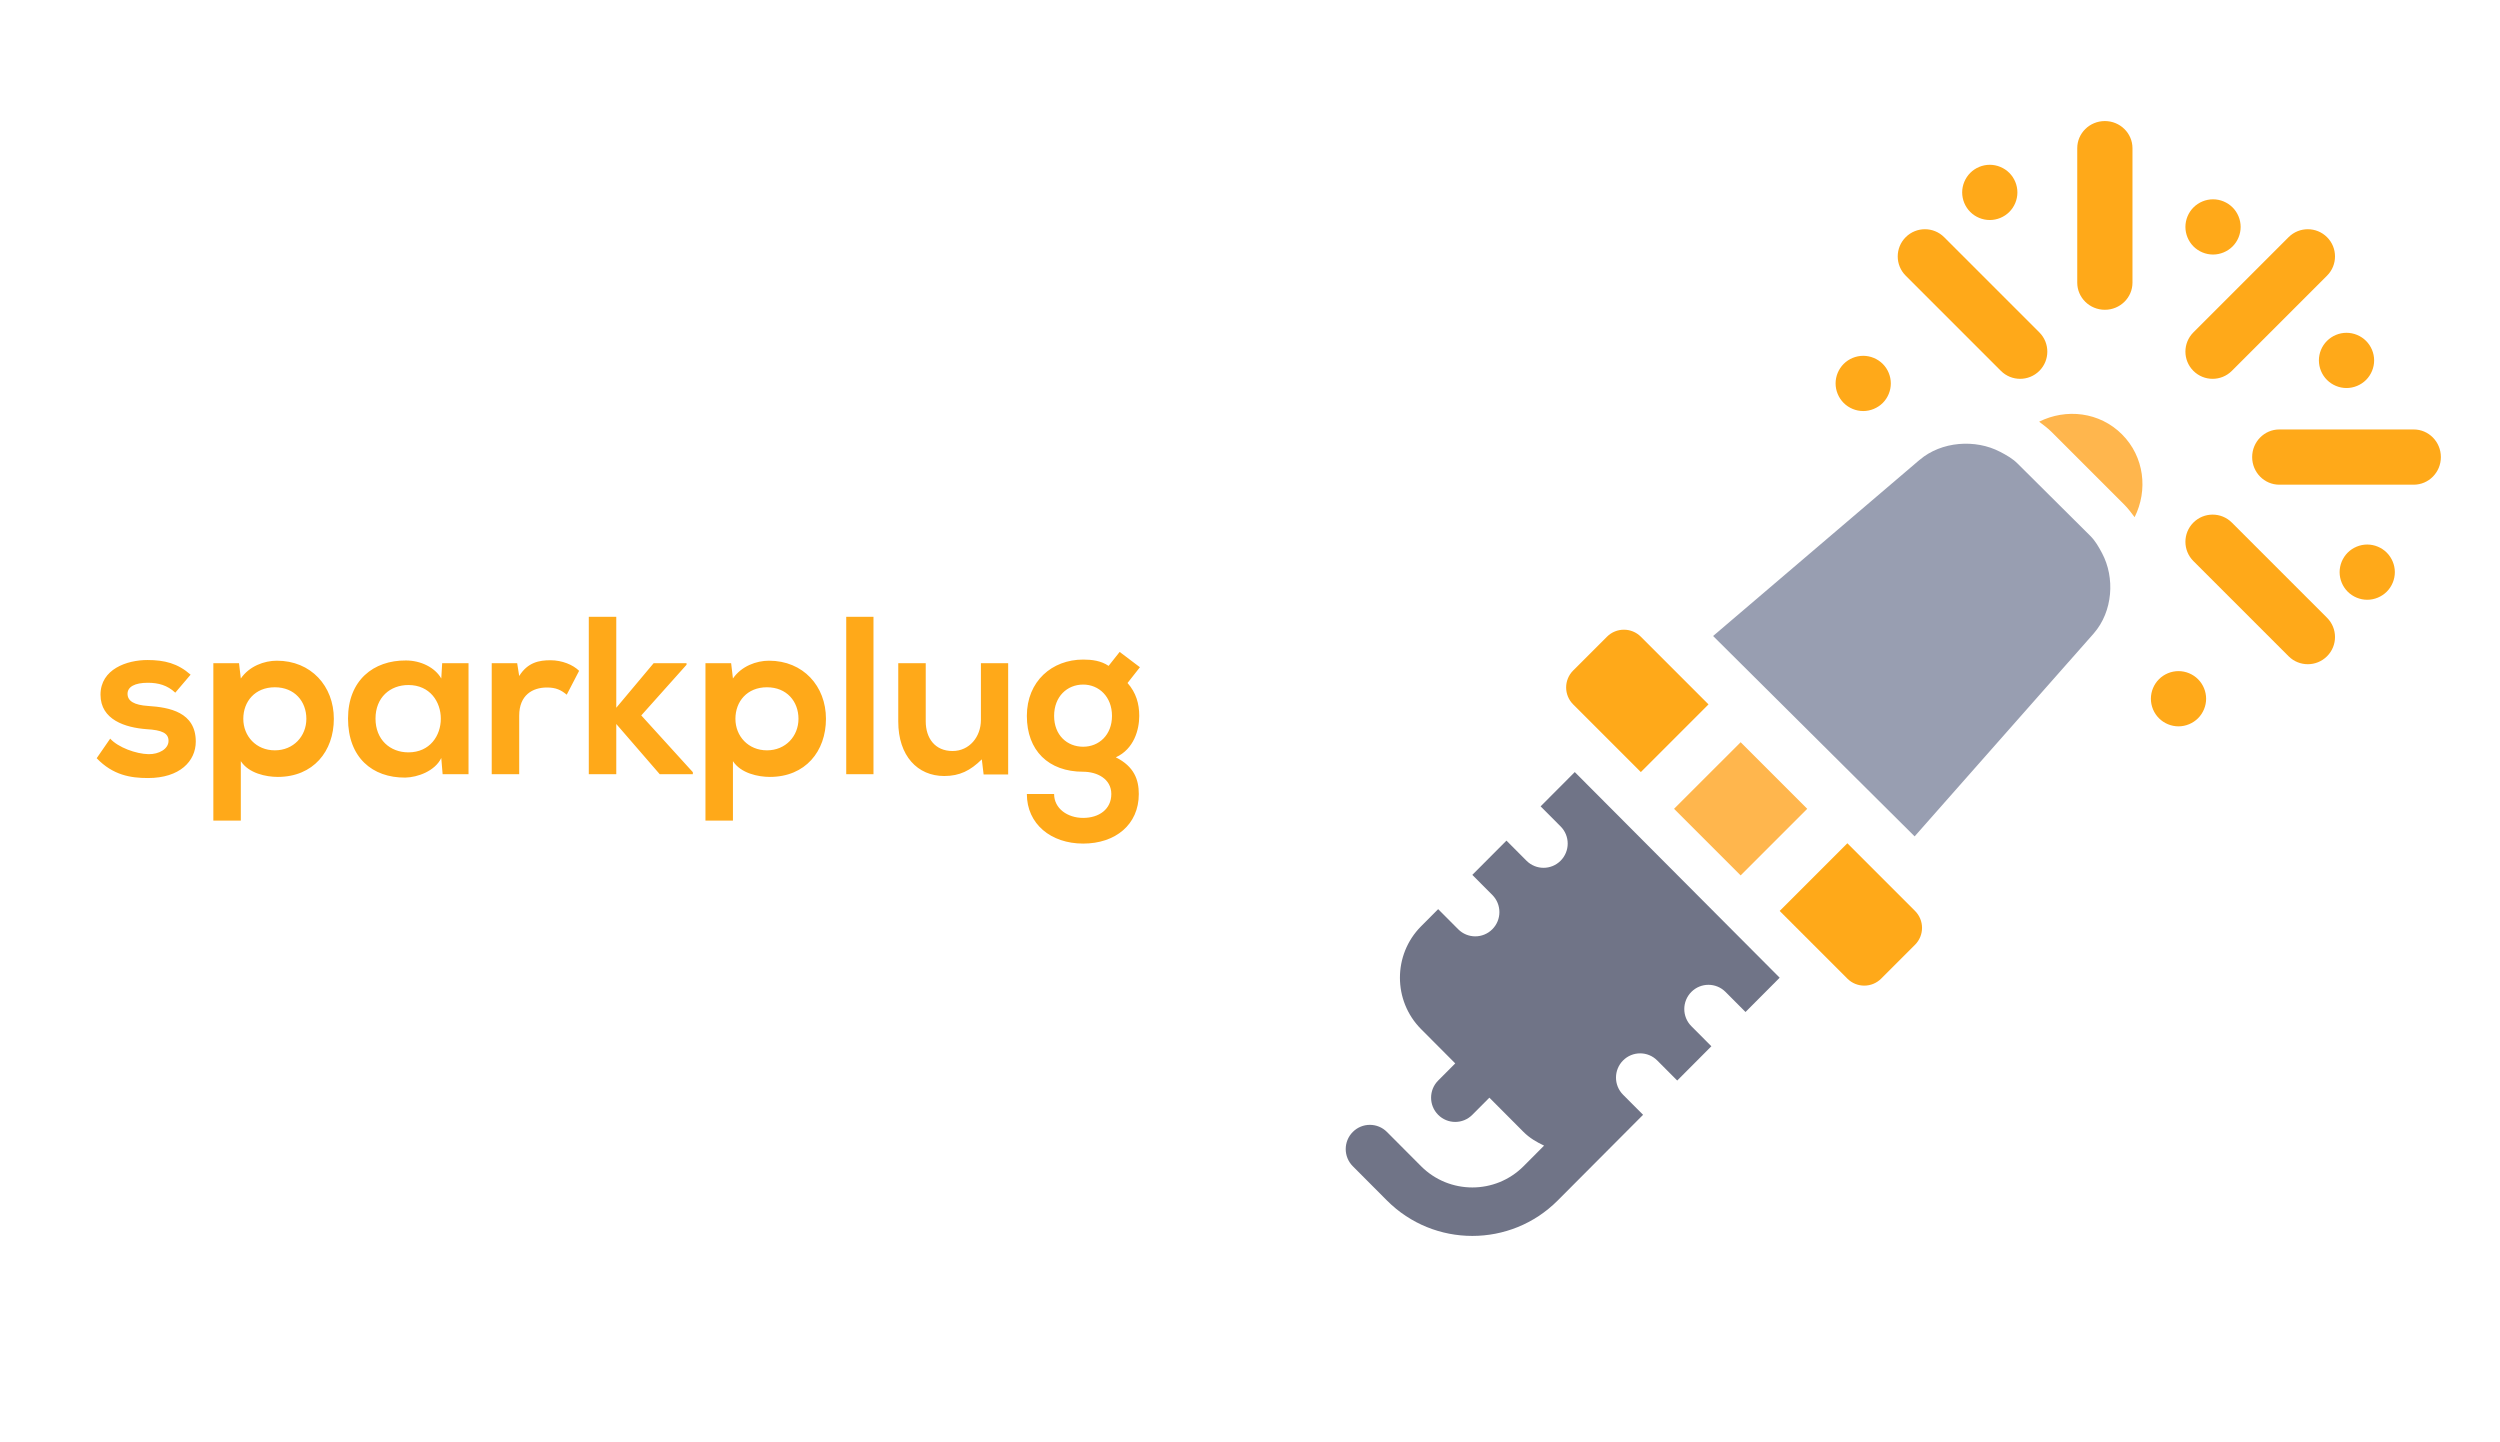
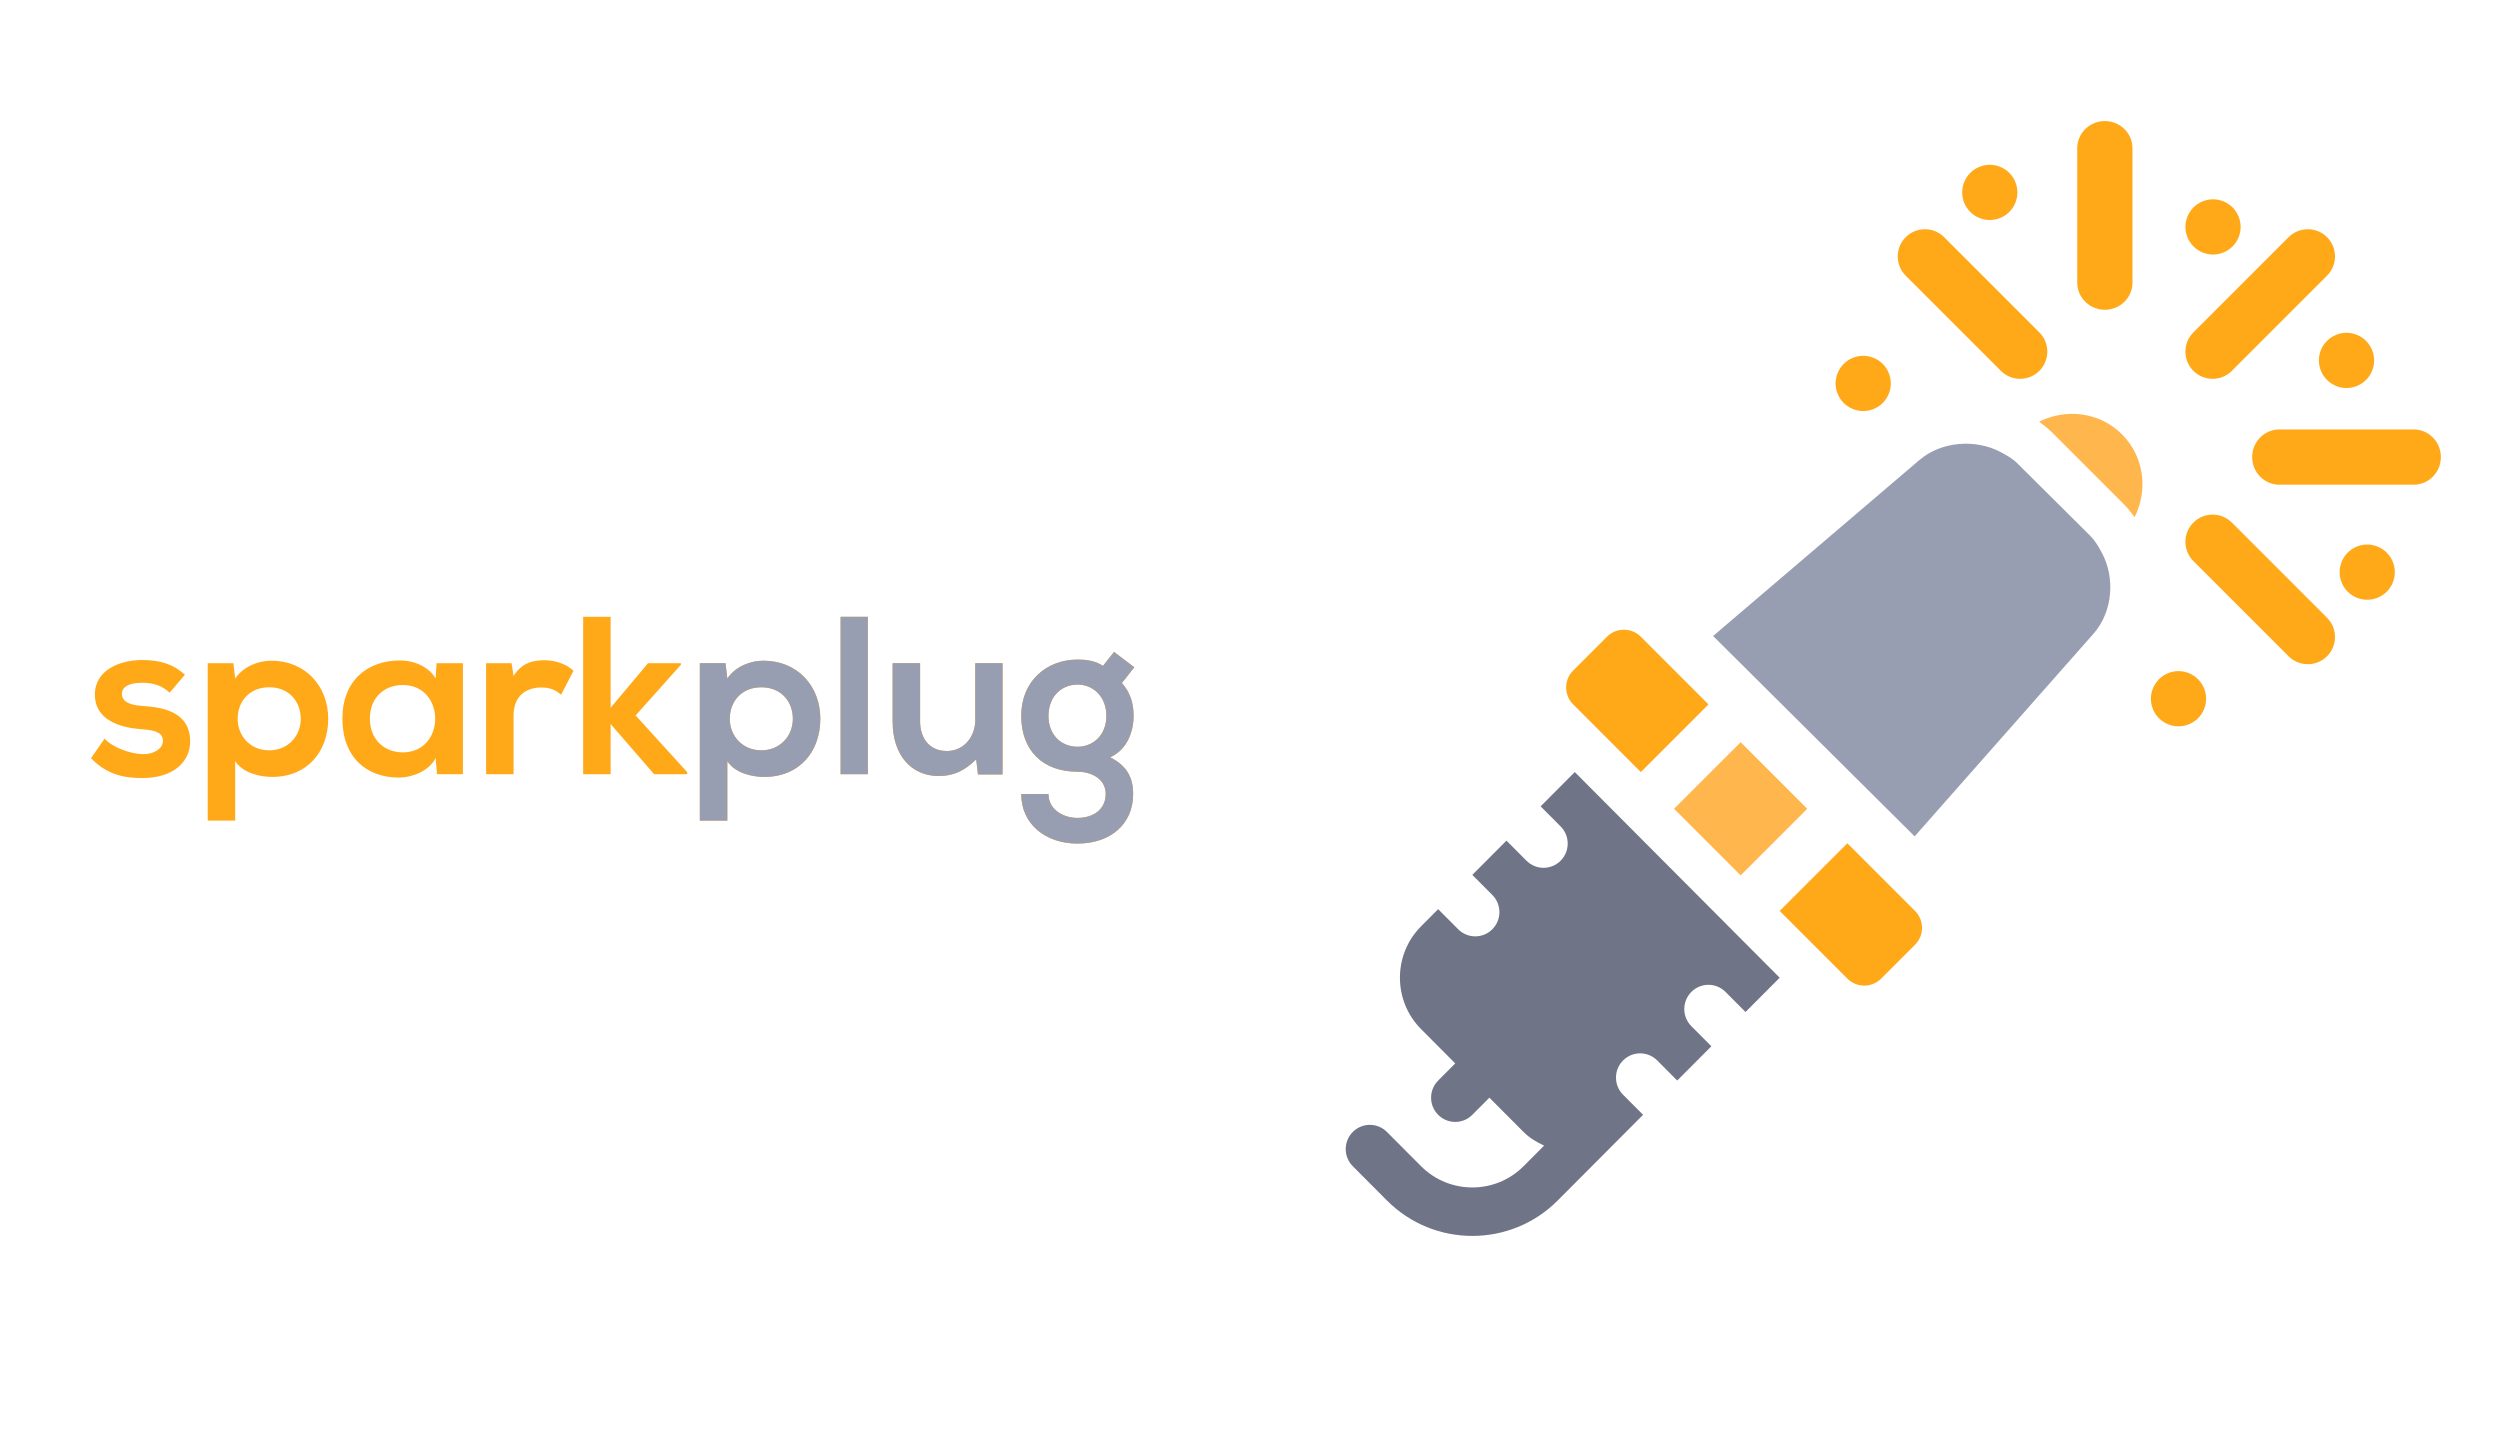
<svg xmlns="http://www.w3.org/2000/svg" width="888" height="512" viewBox="0 0 888 512">
  <g fill="none" fill-rule="evenodd">
-     <path fill="#FFA919" d="M67.7,239.64 C63.14,235.64 58.5,234.44 52.34,234.44 C45.14,234.44 35.7,237.64 35.7,246.76 C35.7,255.72 44.58,258.44 52.02,259 C57.62,259.32 59.86,260.44 59.86,263.16 C59.86,266.04 56.42,267.96 52.74,267.88 C48.34,267.8 41.94,265.48 39.14,262.36 L34.34,269.32 C40.1,275.32 46.34,276.36 52.58,276.36 C63.86,276.36 69.54,270.36 69.54,263.4 C69.54,252.92 60.1,251.24 52.66,250.76 C47.62,250.44 45.3,249 45.3,246.44 C45.3,243.96 47.86,242.52 52.5,242.52 C56.26,242.52 59.46,243.4 62.26,246.04 L67.7,239.64 Z M97.62,266.52 C104.26,266.52 108.82,261.48 108.82,255.32 C108.82,249.16 104.66,244.12 97.62,244.12 C90.58,244.12 86.42,249.16 86.42,255.32 C86.42,261.48 90.98,266.52 97.62,266.52 Z M85.54,291.48 L75.78,291.48 L75.78,235.56 L84.9,235.56 L85.54,241 C88.58,236.6 93.86,234.68 98.34,234.68 C110.5,234.68 118.58,243.72 118.58,255.32 C118.58,266.84 111.3,275.96 98.66,275.96 C94.5,275.96 88.34,274.68 85.54,270.36 L85.54,291.48 Z M156.74,241 L157.06,235.56 L166.42,235.56 L166.42,275 L157.22,275 L156.74,269.24 C154.5,273.88 148.34,276.12 143.94,276.2 C132.26,276.28 123.62,269.08 123.62,255.24 C123.62,241.64 132.66,234.52 144.18,234.6 C149.46,234.6 154.5,237.08 156.74,241 Z M145.06,243.32 C138.58,243.32 133.38,247.72 133.38,255.24 C133.38,262.76 138.58,267.24 145.06,267.24 C160.42,267.24 160.42,243.32 145.06,243.32 Z M174.66,235.56 L174.66,275 L184.42,275 L184.42,254.2 C184.42,246.92 189.14,244.2 194.26,244.2 C197.46,244.2 199.3,245.08 201.3,246.76 L205.7,238.28 C203.54,236.12 199.62,234.52 195.54,234.52 C191.54,234.52 187.46,235.24 184.42,240.12 L183.7,235.56 L174.66,235.56 Z M209.14,219.08 L209.14,275 L218.9,275 L218.9,257.16 L234.34,275 L246.1,275 L246.1,274.28 L227.78,254.12 L243.86,236.12 L243.86,235.56 L232.18,235.56 L218.9,251.4 L218.9,219.08 L209.14,219.08 Z M272.42,266.52 C279.06,266.52 283.62,261.48 283.62,255.32 C283.62,249.16 279.46,244.12 272.42,244.12 C265.38,244.12 261.22,249.16 261.22,255.32 C261.22,261.48 265.78,266.52 272.42,266.52 Z M260.34,291.48 L250.58,291.48 L250.58,235.56 L259.7,235.56 L260.34,241 C263.38,236.6 268.66,234.68 273.14,234.68 C285.3,234.68 293.38,243.72 293.38,255.32 C293.38,266.84 286.1,275.96 273.46,275.96 C269.3,275.96 263.14,274.68 260.34,270.36 L260.34,291.48 Z M300.58,219.08 L300.58,275 L310.26,275 L310.26,219.08 L300.58,219.08 Z M319.06,235.56 L319.06,256.28 C319.06,268.52 325.94,275.64 335.38,275.64 C340.9,275.64 344.66,273.72 348.74,269.72 L349.38,275.08 L358.1,275.08 L358.1,235.56 L348.42,235.56 L348.42,255.72 C348.42,261.72 344.34,266.76 338.34,266.76 C332.1,266.76 328.82,262.2 328.82,256.2 L328.82,235.56 L319.06,235.56 Z M393.78,236.52 L397.7,231.56 L404.9,237 L400.5,242.6 C403.54,246.04 404.66,249.96 404.66,254.28 C404.66,259.16 402.82,266.04 396.34,269 C402.9,272.28 404.5,277 404.5,282.04 C404.5,292.92 396.18,299.64 384.74,299.64 C373.3,299.64 364.74,292.68 364.74,282.04 L374.42,282.04 C374.42,287.16 379.14,290.52 384.74,290.52 C390.34,290.52 394.74,287.48 394.74,282.04 C394.74,276.6 389.62,274.12 384.74,274.12 C372.42,274.12 364.74,266.6 364.74,254.28 C364.74,241.96 373.7,234.28 384.74,234.28 C387.86,234.28 391.06,234.68 393.78,236.52 Z M384.74,243.16 C379.06,243.16 374.42,247.4 374.42,254.28 C374.42,261.16 379.06,265.24 384.74,265.24 C390.34,265.24 394.98,261.08 394.98,254.28 C394.98,247.48 390.34,243.16 384.74,243.16 Z" />
+     <path fill="#FFA919" d="M65.7,239.64 C61.14,235.64 56.5,234.44 50.34,234.44 C43.14,234.44 33.7,237.64 33.7,246.76 C33.7,255.72 42.58,258.44 50.02,259 C55.62,259.32 57.86,260.44 57.86,263.16 C57.86,266.04 54.42,267.96 50.74,267.88 C46.34,267.8 39.94,265.48 37.14,262.36 L32.34,269.32 C38.1,275.32 44.34,276.36 50.58,276.36 C61.86,276.36 67.54,270.36 67.54,263.4 C67.54,252.92 58.1,251.24 50.66,250.76 C45.62,250.44 43.3,249 43.3,246.44 C43.3,243.96 45.86,242.52 50.5,242.52 C54.26,242.52 57.46,243.4 60.26,246.04 L65.7,239.64 Z M95.62,266.52 C102.26,266.52 106.82,261.48 106.82,255.32 C106.82,249.16 102.66,244.12 95.62,244.12 C88.58,244.12 84.42,249.16 84.42,255.32 C84.42,261.48 88.98,266.52 95.62,266.52 Z M83.54,291.48 L73.78,291.48 L73.78,235.56 L82.9,235.56 L83.54,241 C86.58,236.6 91.86,234.68 96.34,234.68 C108.5,234.68 116.58,243.72 116.58,255.32 C116.58,266.84 109.3,275.96 96.66,275.96 C92.5,275.96 86.34,274.68 83.54,270.36 L83.54,291.48 Z M154.74,241 L155.06,235.56 L164.42,235.56 L164.42,275 L155.22,275 L154.74,269.24 C152.5,273.88 146.34,276.12 141.94,276.2 C130.26,276.28 121.62,269.08 121.62,255.24 C121.62,241.64 130.66,234.52 142.18,234.6 C147.46,234.6 152.5,237.08 154.74,241 Z M143.06,243.32 C136.58,243.32 131.38,247.72 131.38,255.24 C131.38,262.76 136.58,267.24 143.06,267.24 C158.42,267.24 158.42,243.32 143.06,243.32 Z M172.66,235.56 L172.66,275 L182.42,275 L182.42,254.2 C182.42,246.92 187.14,244.2 192.26,244.2 C195.46,244.2 197.3,245.08 199.3,246.76 L203.7,238.28 C201.54,236.12 197.62,234.52 193.54,234.52 C189.54,234.52 185.46,235.24 182.42,240.12 L181.7,235.56 L172.66,235.56 Z M207.14,219.08 L207.14,275 L216.9,275 L216.9,257.16 L232.34,275 L244.1,275 L244.1,274.28 L225.78,254.12 L241.86,236.12 L241.86,235.56 L230.18,235.56 L216.9,251.4 L216.9,219.08 L207.14,219.08 Z M270.42,266.52 C277.06,266.52 281.62,261.48 281.62,255.32 C281.62,249.16 277.46,244.12 270.42,244.12 C263.38,244.12 259.22,249.16 259.22,255.32 C259.22,261.48 263.78,266.52 270.42,266.52 Z M258.34,291.48 L248.58,291.48 L248.58,235.56 L257.7,235.56 L258.34,241 C261.38,236.6 266.66,234.68 271.14,234.68 C283.3,234.68 291.38,243.72 291.38,255.32 C291.38,266.84 284.1,275.96 271.46,275.96 C267.3,275.96 261.14,274.68 258.34,270.36 L258.34,291.48 Z M298.58,219.08 L298.58,275 L308.26,275 L308.26,219.08 L298.58,219.08 Z M317.06,235.56 L317.06,256.28 C317.06,268.52 323.94,275.64 333.38,275.64 C338.9,275.64 342.66,273.72 346.74,269.72 L347.38,275.08 L356.1,275.08 L356.1,235.56 L346.42,235.56 L346.42,255.72 C346.42,261.72 342.34,266.76 336.34,266.76 C330.1,266.76 326.82,262.2 326.82,256.2 L326.82,235.56 L317.06,235.56 Z M391.78,236.52 L395.7,231.56 L402.9,237 L398.5,242.6 C401.54,246.04 402.66,249.96 402.66,254.28 C402.66,259.16 400.82,266.04 394.34,269 C400.9,272.28 402.5,277 402.5,282.04 C402.5,292.92 394.18,299.64 382.74,299.64 C371.3,299.64 362.74,292.68 362.74,282.04 L372.42,282.04 C372.42,287.16 377.14,290.52 382.74,290.52 C388.34,290.52 392.74,287.48 392.74,282.04 C392.74,276.6 387.62,274.12 382.74,274.12 C370.42,274.12 362.74,266.6 362.74,254.28 C362.74,241.96 371.7,234.28 382.74,234.28 C385.86,234.28 389.06,234.68 391.78,236.52 Z M382.74,243.16 C377.06,243.16 372.42,247.4 372.42,254.28 C372.42,261.16 377.06,265.24 382.74,265.24 C388.34,265.24 392.98,261.08 392.98,254.28 C392.98,247.48 388.34,243.16 382.74,243.16 Z" />
+     <path fill="#989EB1" d="M270.42,266.52 C277.06,266.52 281.62,261.48 281.62,255.32 C281.62,249.16 277.46,244.12 270.42,244.12 C263.38,244.12 259.22,249.16 259.22,255.32 C259.22,261.48 263.78,266.52 270.42,266.52 Z M258.34,291.48 L248.58,291.48 L248.58,235.56 L257.7,235.56 L258.34,241 C261.38,236.6 266.66,234.68 271.14,234.68 C283.3,234.68 291.38,243.72 291.38,255.32 C291.38,266.84 284.1,275.96 271.46,275.96 C267.3,275.96 261.14,274.68 258.34,270.36 L258.34,291.48 Z M298.58,219.08 L298.58,275 L308.26,275 L308.26,219.08 L298.58,219.08 Z M317.06,235.56 L317.06,256.28 C317.06,268.52 323.94,275.64 333.38,275.64 C338.9,275.64 342.66,273.72 346.74,269.72 L347.38,275.08 L356.1,275.08 L356.1,235.56 L346.42,235.56 L346.42,255.72 C346.42,261.72 342.34,266.76 336.34,266.76 C330.1,266.76 326.82,262.2 326.82,256.2 L326.82,235.56 L317.06,235.56 Z M391.78,236.52 L395.7,231.56 L402.9,237 L398.5,242.6 C401.54,246.04 402.66,249.96 402.66,254.28 C402.66,259.16 400.82,266.04 394.34,269 C400.9,272.28 402.5,277 402.5,282.04 C402.5,292.92 394.18,299.64 382.74,299.64 C371.3,299.64 362.74,292.68 362.74,282.04 L372.42,282.04 C372.42,287.16 377.14,290.52 382.74,290.52 C388.34,290.52 392.74,287.48 392.74,282.04 C392.74,276.6 387.62,274.12 382.74,274.12 C370.42,274.12 362.74,266.6 362.74,254.28 C362.74,241.96 371.7,234.28 382.74,234.28 C385.86,234.28 389.06,234.68 391.78,236.52 Z M382.74,243.16 C377.06,243.16 372.42,247.4 372.42,254.28 C372.42,261.16 377.06,265.24 382.74,265.24 C388.34,265.24 392.98,261.08 392.98,254.28 C392.98,247.48 388.34,243.16 382.74,243.16 Z" />
    <g fill-rule="nonzero" transform="translate(478 147)">
      <path fill="#FFB64D" d="M275.721,7.27 C267.732,-0.705 255.88,-1.991 246.3,2.785 C247.829,3.945 249.377,5.078 250.766,6.47 L276.545,32.249 C277.933,33.635 279.059,35.18 280.216,36.704 C284.997,27.117 283.697,15.26 275.721,7.27 Z" />
      <polygon fill="#FFB64D" points="140.279 116.637 116.625 140.288 140.279 163.944 163.928 140.288" />
      <path fill="#FFA919" d="M104.829,79.163 C101.508,75.841 96.124,75.839 92.801,79.16 L80.785,91.171 C77.463,94.495 77.464,99.878 80.785,103.2 L104.819,127.24 L128.859,103.198 L104.829,79.163 Z" />
      <path fill="#989EB1" d="M268.655,49.501 C267.494,47.322 266.287,45.145 264.453,43.325 L238.647,17.662 C236.816,15.833 234.625,14.631 232.434,13.474 L232.427,13.481 C223.752,8.923 211.611,9.708 203.852,16.351 C203.827,16.373 203.795,16.38 203.77,16.402 L130.49,78.909 L202.078,150.078 L265.704,77.989 C272.542,70.137 273.262,58.155 268.655,49.501 Z" />
      <path fill="#707487" d="M81.359,127.24 L69.225,139.416 L76.334,146.55 C79.684,149.913 79.684,155.361 76.334,158.723 C72.983,162.086 67.556,162.086 64.205,158.723 L57.095,151.588 L44.965,163.759 L52.076,170.896 C55.426,174.258 55.426,179.706 52.076,183.068 C48.725,186.431 43.298,186.431 39.947,183.068 L32.835,175.931 L26.762,182.026 C16.752,192.097 16.752,208.473 26.771,218.544 L38.903,230.722 L32.835,236.811 C29.485,240.173 29.485,245.621 32.835,248.984 C36.186,252.347 41.613,252.347 44.964,248.984 L51.029,242.896 L63.166,255.078 C65.316,257.233 67.854,258.694 70.458,259.924 L63.166,267.242 C53.139,277.297 36.814,277.297 26.771,267.242 L14.642,255.07 C11.291,251.707 5.863,251.707 2.513,255.07 C-0.838,258.432 -0.838,263.88 2.513,267.242 L14.642,279.415 C31.361,296.195 58.575,296.195 75.295,279.415 C88.812,265.849 92.104,262.545 105.621,248.979 L98.514,241.846 C95.164,238.484 95.164,233.036 98.514,229.674 C101.864,226.311 107.293,226.311 110.643,229.674 L117.75,236.806 L129.879,224.634 L122.772,217.501 C119.422,214.139 119.422,208.691 122.772,205.328 C126.122,201.966 131.551,201.966 134.901,205.328 L142.008,212.461 L154.141,200.284 L81.359,127.24 Z" />
      <path fill="#FFA919" d="M202.215,176.56 L178.18,152.525 L154.141,176.567 L178.183,200.608 C181.501,203.926 186.881,203.924 190.197,200.604 L202.215,188.586 C205.536,185.265 205.536,179.881 202.215,176.56 Z" />
    </g>
    <g fill="#FFA919" fill-rule="nonzero" transform="translate(652 43)">
      <path d="M171.673 85.019C171.673 87.599 172.712 90.13 174.547 91.955 176.371 93.779 178.892 94.829 181.472 94.829 184.063 94.829 186.594 93.778 188.418 91.955 190.243 90.129 191.293 87.599 191.293 85.019 191.293 82.429 190.242 79.908 188.418 78.083 186.594 76.259 184.063 75.209 181.472 75.209 178.893 75.209 176.371 76.26 174.547 78.083 172.712 79.899 171.673 82.429 171.673 85.019zM134.068 47.414C136.648 47.414 139.18 46.364 141.003 44.541 142.838 42.715 143.878 40.184 143.878 37.605 143.878 35.025 142.838 32.493 141.003 30.669 139.179 28.844 136.658 27.795 134.068 27.795 131.488 27.795 128.956 28.845 127.132 30.669 125.307 32.494 124.259 35.025 124.259 37.605 124.259 40.184 125.308 42.716 127.132 44.541 128.956 46.365 131.487 47.414 134.068 47.414zM54.772 35.152C57.353 35.152 59.883 34.112 61.708 32.277 63.542 30.453 64.582 27.932 64.582 25.342 64.582 22.763 63.542 20.241 61.708 18.406 59.882 16.581 57.353 15.532 54.772 15.532 52.192 15.532 49.66 16.582 47.837 18.406 46.011 20.241 44.962 22.763 44.962 25.342 44.962 27.932 46.012 30.463 47.837 32.277 49.66 34.112 52.191 35.152 54.772 35.152zM9.809 103.004C12.389 103.004 14.921 101.953 16.755 100.13 18.58 98.304 19.62 95.774 19.62 93.194 19.62 90.614 18.58 88.082 16.755 86.258 14.921 84.433 12.389 83.384 9.809 83.384 7.23 83.384 4.698 84.434 2.875 86.258 1.05 88.083 0 90.614 0 93.194 0 95.774 1.05 98.305 2.875 100.13 4.698 101.953 7.23 103.004 9.809 103.004zM121.806 195.38C119.215 195.38 116.685 196.431 114.87 198.254 113.036 200.08 111.996 202.61 111.996 205.19 111.996 207.78 113.036 210.302 114.87 212.126 116.685 213.951 119.215 215 121.806 215 124.386 215 126.907 213.95 128.741 212.126 130.566 210.301 131.616 207.77 131.616 205.19 131.616 202.61 130.566 200.079 128.741 198.254 126.918 196.43 124.387 195.38 121.806 195.38zM188.84 150.418C186.261 150.418 183.729 151.469 181.904 153.292 180.079 155.117 179.03 157.648 179.03 160.228 179.03 162.818 180.08 165.34 181.904 167.164 183.73 168.989 186.261 170.038 188.84 170.038 191.42 170.038 193.952 168.988 195.775 167.164 197.601 165.34 198.65 162.808 198.65 160.228 198.65 157.648 197.6 155.127 195.775 153.292 193.952 151.468 191.421 150.418 188.84 150.418zM127.089 88.73C128.976 90.616 131.447 91.559 133.92 91.559 136.392 91.559 138.865 90.616 140.751 88.73L174.566 54.915C178.339 51.141 178.339 45.024 174.566 41.251 170.791 37.479 164.676 37.479 160.902 41.251L127.088 75.066C123.315 78.84 123.315 84.957 127.089 88.73zM58.717 88.73C60.604 90.616 63.076 91.559 65.548 91.559 68.021 91.559 70.492 90.616 72.379 88.73 76.152 84.957 76.152 78.84 72.379 75.066L38.565 41.251C34.791 37.479 28.676 37.479 24.902 41.251 21.129 45.024 21.129 51.141 24.902 54.915L58.717 88.73zM95.646 67.034C101.063 67.034 105.456 62.716 105.456 57.389L105.456 9.646C105.456 4.319 101.063 0 95.646 0 90.228 0 85.837 4.319 85.837 9.646L85.837 57.39C85.837 62.716 90.228 67.034 95.646 67.034zM140.752 142.62C136.978 138.848 130.863 138.848 127.088 142.62 123.315 146.393 123.315 152.51 127.088 156.283L160.903 190.099C162.79 191.985 165.262 192.928 167.734 192.928 170.207 192.928 172.679 191.985 174.566 190.099 178.339 186.325 178.339 180.208 174.566 176.435L140.752 142.62zM205.354 109.544L157.611 109.544C152.285 109.544 147.966 113.936 147.966 119.354 147.966 124.773 152.284 129.163 157.611 129.163L205.354 129.163C210.681 129.163 215 124.772 215 119.354 215 113.937 210.681 109.544 205.354 109.544z" />
    </g>
  </g>
</svg>
